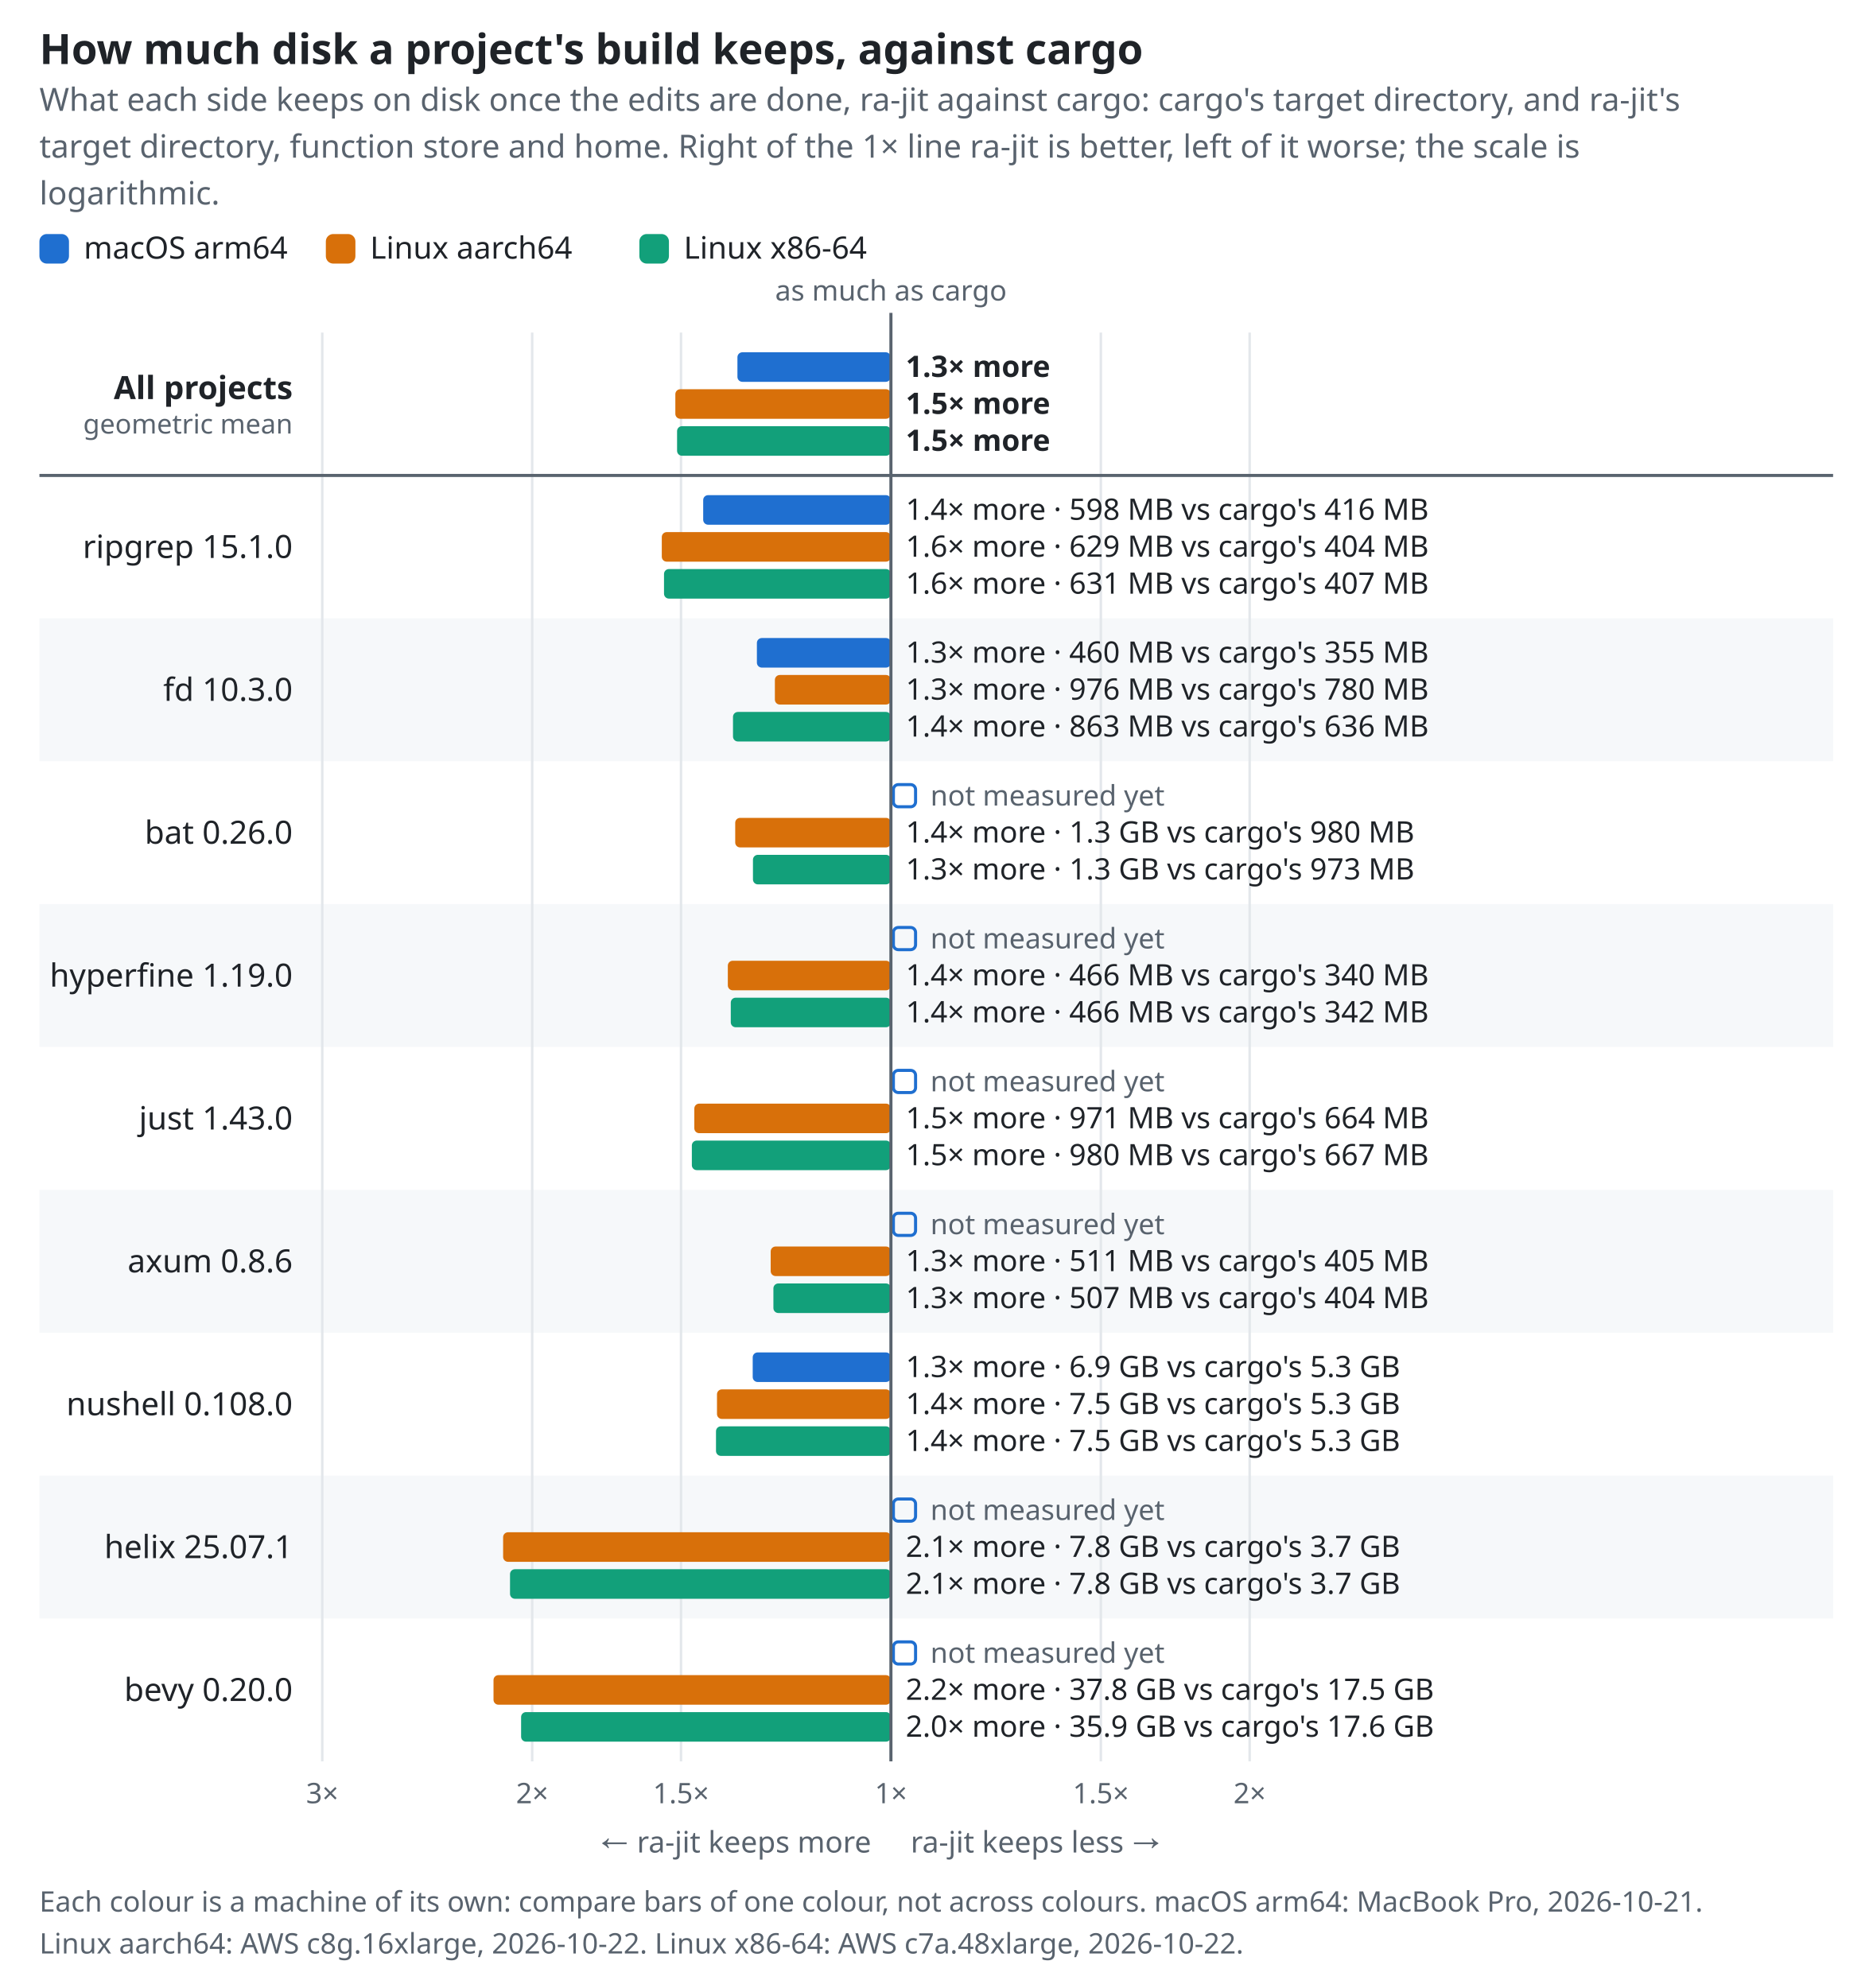
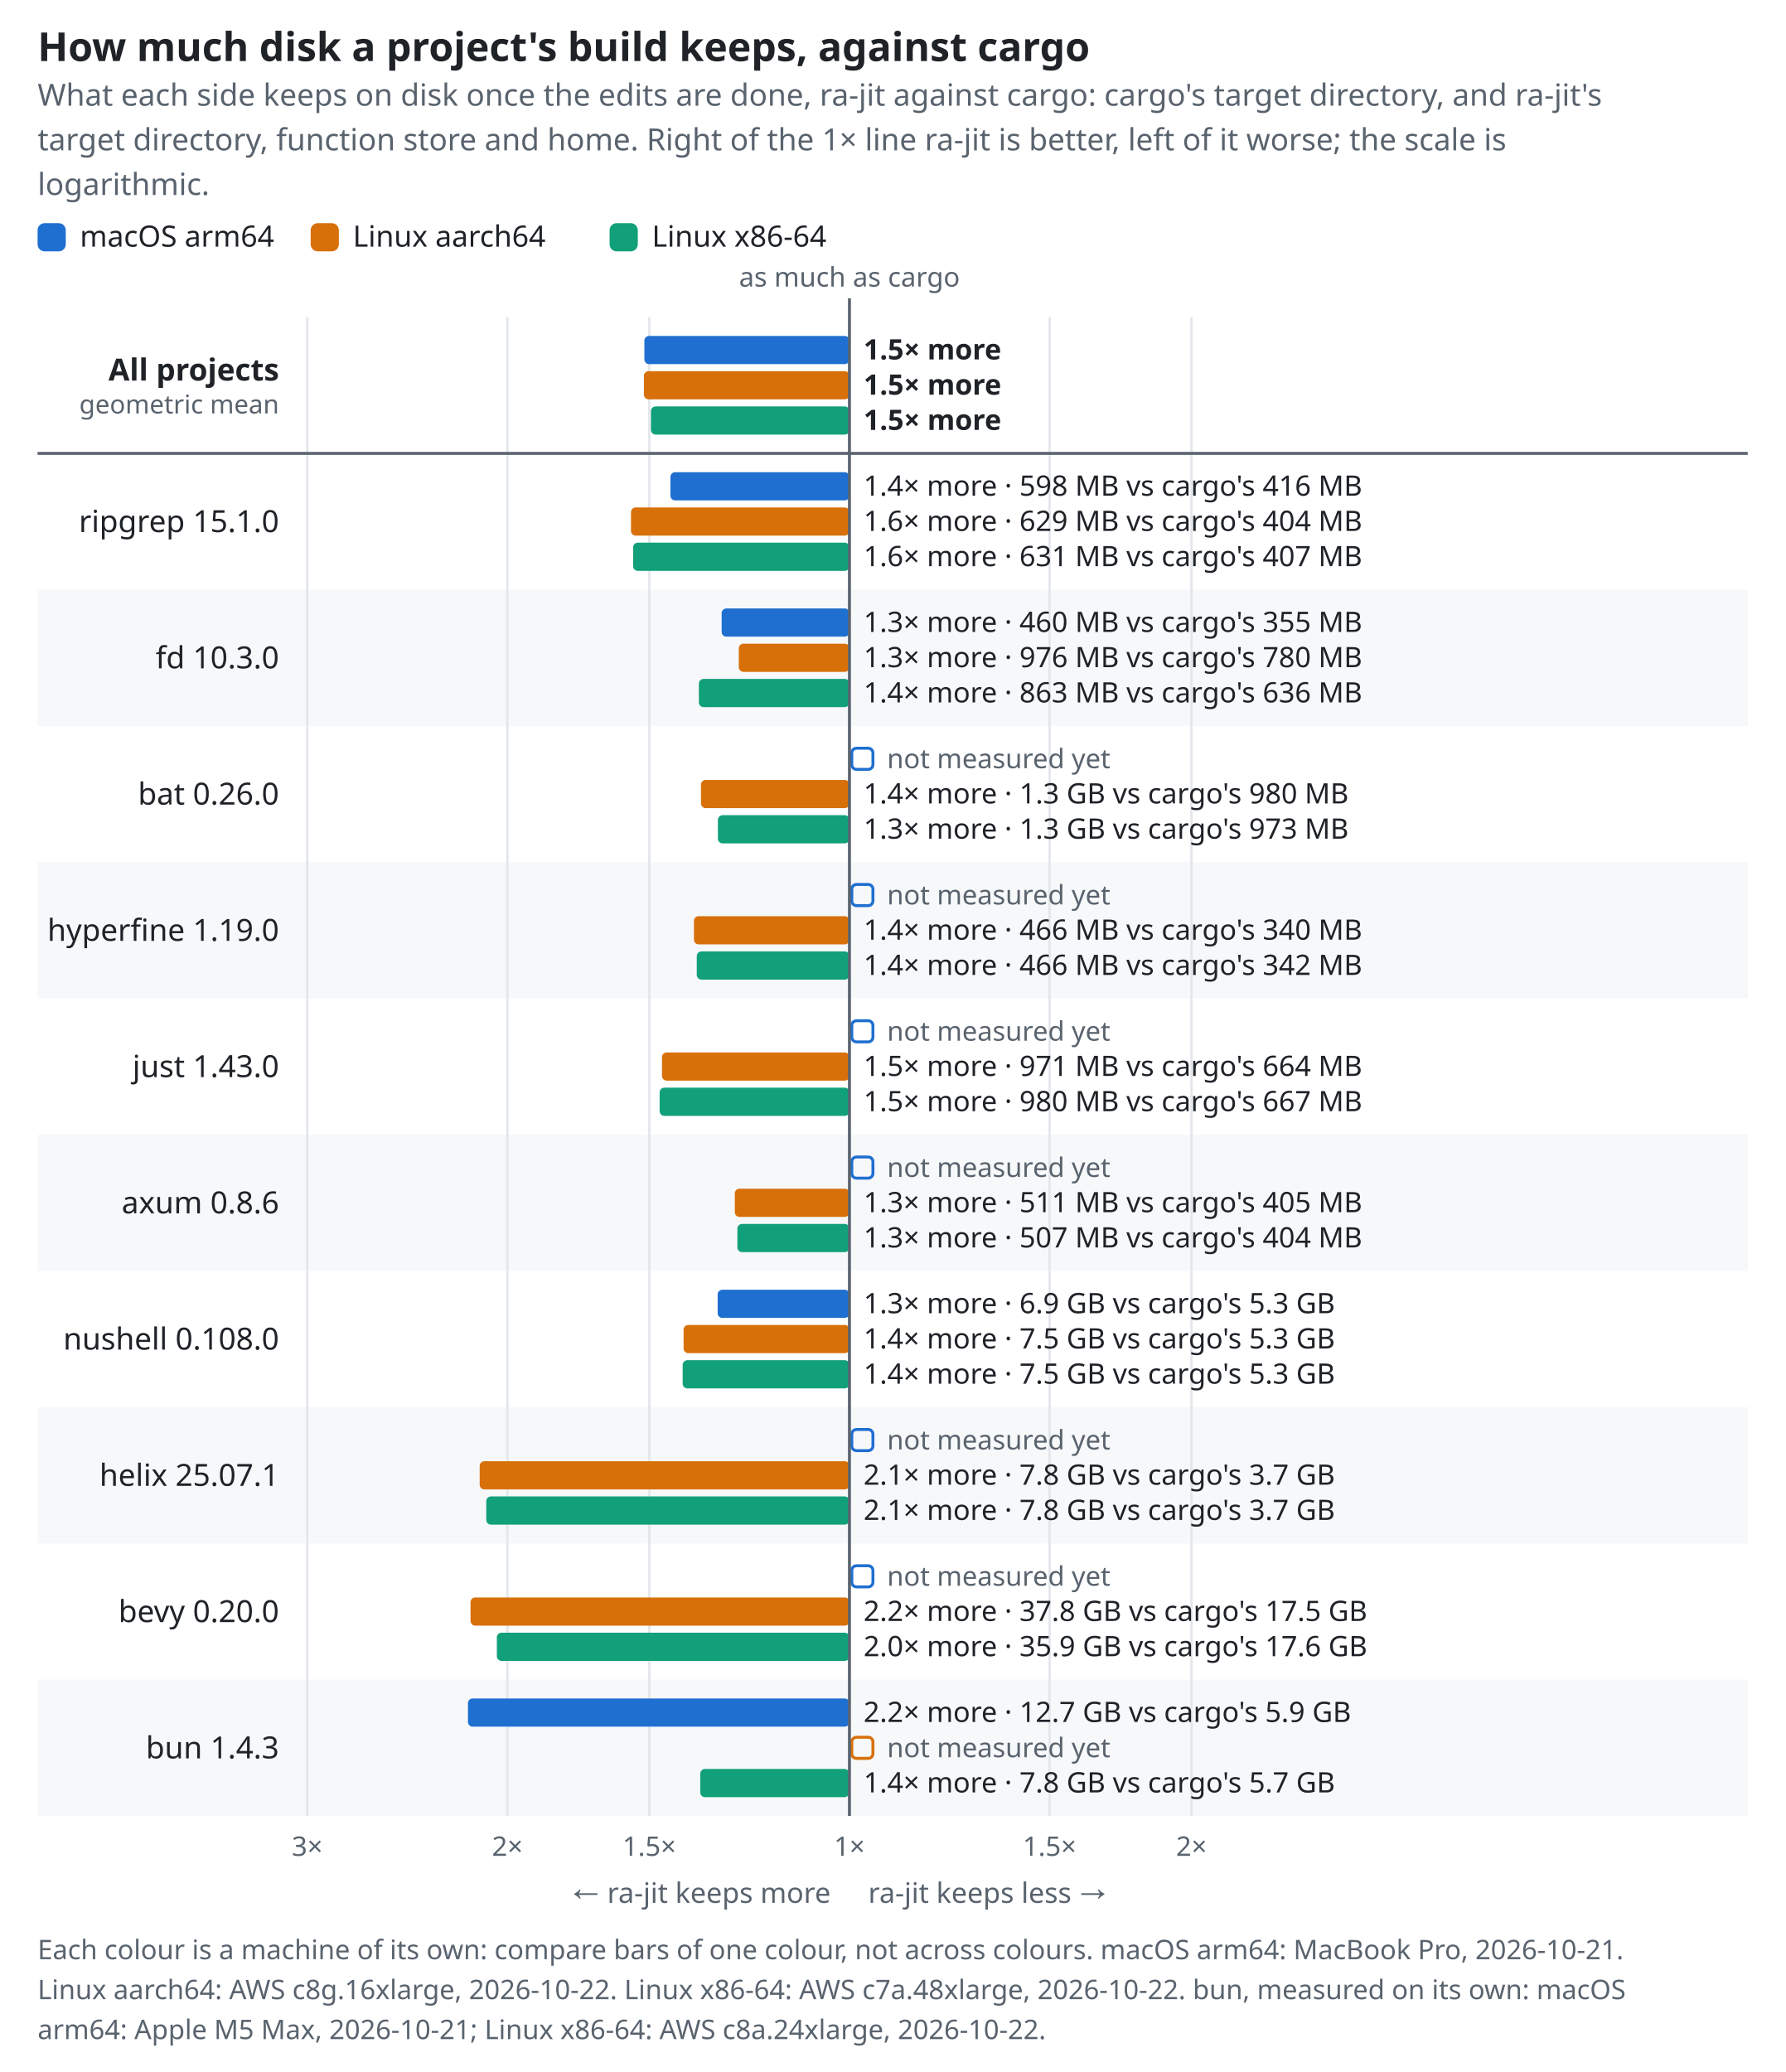
- <svg xmlns="http://www.w3.org/2000/svg" width="760" height="807" viewBox="0 0 760 807" role="img" aria-label="How much disk a project's build keeps, against cargo">
+ <svg xmlns="http://www.w3.org/2000/svg" width="760" height="882" viewBox="0 0 760 882" role="img" aria-label="How much disk a project's build keeps, against cargo">
  <style>text{font-family:-apple-system, BlinkMacSystemFont, 'Segoe UI', 'Noto Sans', Helvetica, Arial, sans-serif;fill:#1f2328}.d{fill:#59636e}.b{font-weight:600}.v{font-variant-numeric:tabular-nums}.g{stroke:#e3e7eb}.r{stroke:#59636e;stroke-width:1.25}.z{fill:#f6f8fa}.o{fill:none;stroke-width:1.25}.p0{fill:#1f6fd0}.w0{stroke:#1f6fd0}.p1{fill:#d8700a}.w1{stroke:#d8700a}.p2{fill:#12a07a}.w2{stroke:#12a07a}</style>
  <text x="16" y="26" font-size="17" class="b">How much disk a project's build keeps, against cargo</text>
  <text x="16" y="45" font-size="13" class="d">What each side keeps on disk once the edits are done, ra-jit against cargo: cargo's target directory, and ra-jit's</text>
  <text x="16" y="64" font-size="13" class="d">target directory, function store and home. Right of the 1× line ra-jit is better, left of it worse; the scale is</text>
  <text x="16" y="83" font-size="13" class="d">logarithmic.</text>
  <rect x="16" y="95" width="12" height="12" rx="3" class="p0" />
  <text x="34" y="105" font-size="12.5">macOS arm64</text>
  <rect x="132.25" y="95" width="12" height="12" rx="3" class="p1" />
  <text x="150.2" y="105" font-size="12.5">Linux aarch64</text>
  <rect x="259.5" y="95" width="12" height="12" rx="3" class="p2" />
  <text x="277.5" y="105" font-size="12.5">Linux x86-64</text>
+   <rect x="16" y="715" width="728" height="58" class="z" />
  <rect x="16" y="599" width="728" height="58" class="z" />
  <rect x="16" y="483" width="728" height="58" class="z" />
  <rect x="16" y="367" width="728" height="58" class="z" />
  <rect x="16" y="251" width="728" height="58" class="z" />
-   <line x1="130.8" y1="135" x2="130.8" y2="715" class="g" />
-   <line x1="216" y1="135" x2="216" y2="715" class="g" />
-   <line x1="276.4" y1="135" x2="276.4" y2="715" class="g" />
-   <line x1="361.6" y1="135" x2="361.6" y2="715" class="g" />
-   <line x1="446.8" y1="135" x2="446.8" y2="715" class="g" />
-   <line x1="507.2" y1="135" x2="507.2" y2="715" class="g" />
+   <line x1="130.8" y1="135" x2="130.8" y2="773" class="g" />
+   <line x1="216" y1="135" x2="216" y2="773" class="g" />
+   <line x1="276.4" y1="135" x2="276.4" y2="773" class="g" />
+   <line x1="361.6" y1="135" x2="361.6" y2="773" class="g" />
+   <line x1="446.8" y1="135" x2="446.8" y2="773" class="g" />
+   <line x1="507.2" y1="135" x2="507.2" y2="773" class="g" />
  <line x1="16" y1="193" x2="744" y2="193" class="r" />
-   <rect x="299.3" y="143" width="62.2" height="12" rx="2" class="p0" />
+   <rect x="274.3" y="143" width="87.3" height="12" rx="2" class="p0" />
  <rect x="274.1" y="158" width="87.5" height="12" rx="2" class="p1" />
-   <rect x="274.8" y="173" width="86.8" height="12" rx="2" class="p2" />
+   <rect x="277.1" y="173" width="84.5" height="12" rx="2" class="p2" />
  <rect x="285.4" y="201" width="76.2" height="12" rx="2" class="p0" />
  <rect x="268.6" y="216" width="93" height="12" rx="2" class="p1" />
  <rect x="269.5" y="231" width="92.1" height="12" rx="2" class="p2" />
  <rect x="307.2" y="259" width="54.4" height="12" rx="2" class="p0" />
  <rect x="314.5" y="274" width="47.1" height="12" rx="2" class="p1" />
  <rect x="297.5" y="289" width="64.1" height="12" rx="2" class="p2" />
  <rect x="362.6" y="318.5" width="9" height="9" rx="2" class="o w0" />
  <rect x="298.4" y="332" width="63.2" height="12" rx="2" class="p1" />
  <rect x="305.6" y="347" width="56" height="12" rx="2" class="p2" />
  <rect x="362.6" y="376.5" width="9" height="9" rx="2" class="o w0" />
  <rect x="295.4" y="390" width="66.2" height="12" rx="2" class="p1" />
  <rect x="296.6" y="405" width="65" height="12" rx="2" class="p2" />
  <rect x="362.6" y="434.5" width="9" height="9" rx="2" class="o w0" />
  <rect x="281.8" y="448" width="79.8" height="12" rx="2" class="p1" />
  <rect x="280.8" y="463" width="80.8" height="12" rx="2" class="p2" />
  <rect x="362.6" y="492.5" width="9" height="9" rx="2" class="o w0" />
  <rect x="312.8" y="506" width="48.8" height="12" rx="2" class="p1" />
  <rect x="313.9" y="521" width="47.7" height="12" rx="2" class="p2" />
  <rect x="305.5" y="549" width="56.1" height="12" rx="2" class="p0" />
  <rect x="291" y="564" width="70.6" height="12" rx="2" class="p1" />
  <rect x="290.6" y="579" width="71" height="12" rx="2" class="p2" />
  <rect x="362.6" y="608.5" width="9" height="9" rx="2" class="o w0" />
  <rect x="204.2" y="622" width="157.4" height="12" rx="2" class="p1" />
  <rect x="207" y="637" width="154.6" height="12" rx="2" class="p2" />
  <rect x="362.6" y="666.5" width="9" height="9" rx="2" class="o w0" />
  <rect x="200.3" y="680" width="161.3" height="12" rx="2" class="p1" />
  <rect x="211.5" y="695" width="150.1" height="12" rx="2" class="p2" />
-   <line x1="361.6" y1="127" x2="361.6" y2="715" class="r" />
-   <text x="130.8" y="732" font-size="11.5" text-anchor="middle" class="d v">3×</text>
-   <text x="216" y="732" font-size="11.5" text-anchor="middle" class="d v">2×</text>
-   <text x="276.4" y="732" font-size="11.5" text-anchor="middle" class="d v">1.5×</text>
-   <text x="361.6" y="732" font-size="11.5" text-anchor="middle" class="d v">1×</text>
-   <text x="446.8" y="732" font-size="11.5" text-anchor="middle" class="d v">1.5×</text>
-   <text x="507.2" y="732" font-size="11.5" text-anchor="middle" class="d v">2×</text>
+   <rect x="199.2" y="723" width="162.4" height="12" rx="2" class="p0" />
+   <rect x="362.6" y="739.5" width="9" height="9" rx="2" class="o w1" />
+   <rect x="298.1" y="753" width="63.4" height="12" rx="2" class="p2" />
+   <line x1="361.6" y1="127" x2="361.6" y2="773" class="r" />
+   <text x="130.8" y="790" font-size="11.5" text-anchor="middle" class="d v">3×</text>
+   <text x="216" y="790" font-size="11.5" text-anchor="middle" class="d v">2×</text>
+   <text x="276.4" y="790" font-size="11.5" text-anchor="middle" class="d v">1.5×</text>
+   <text x="361.6" y="790" font-size="11.5" text-anchor="middle" class="d v">1×</text>
+   <text x="446.8" y="790" font-size="11.5" text-anchor="middle" class="d v">1.5×</text>
+   <text x="507.2" y="790" font-size="11.5" text-anchor="middle" class="d v">2×</text>
  <text x="118.8" y="162" font-size="13" text-anchor="end" class="b">All projects</text>
  <text x="118.8" y="176" font-size="11" text-anchor="end" class="d">geometric mean</text>
-   <text x="367.6" y="153" font-size="12" class="v b">1.3× more</text>
+   <text x="367.6" y="153" font-size="12" class="v b">1.5× more</text>
  <text x="367.6" y="168" font-size="12" class="v b">1.5× more</text>
  <text x="367.6" y="183" font-size="12" class="v b">1.5× more</text>
  <text x="118.8" y="226.5" font-size="13" text-anchor="end">ripgrep 15.1.0</text>
  <text x="367.6" y="211" font-size="12" class="v">1.4× more · 598 MB vs cargo's 416 MB</text>
  <text x="367.6" y="226" font-size="12" class="v">1.6× more · 629 MB vs cargo's 404 MB</text>
  <text x="367.6" y="241" font-size="12" class="v">1.6× more · 631 MB vs cargo's 407 MB</text>
  <text x="118.8" y="284.5" font-size="13" text-anchor="end">fd 10.3.0</text>
  <text x="367.6" y="269" font-size="12" class="v">1.3× more · 460 MB vs cargo's 355 MB</text>
  <text x="367.6" y="284" font-size="12" class="v">1.3× more · 976 MB vs cargo's 780 MB</text>
  <text x="367.6" y="299" font-size="12" class="v">1.4× more · 863 MB vs cargo's 636 MB</text>
  <text x="118.8" y="342.5" font-size="13" text-anchor="end">bat 0.26.0</text>
  <text x="377.6" y="327" font-size="11.5" class="d">not measured yet</text>
  <text x="367.6" y="342" font-size="12" class="v">1.4× more · 1.3 GB vs cargo's 980 MB</text>
  <text x="367.6" y="357" font-size="12" class="v">1.3× more · 1.3 GB vs cargo's 973 MB</text>
  <text x="118.8" y="400.5" font-size="13" text-anchor="end">hyperfine 1.19.0</text>
  <text x="377.6" y="385" font-size="11.5" class="d">not measured yet</text>
  <text x="367.6" y="400" font-size="12" class="v">1.4× more · 466 MB vs cargo's 340 MB</text>
  <text x="367.6" y="415" font-size="12" class="v">1.4× more · 466 MB vs cargo's 342 MB</text>
  <text x="118.8" y="458.5" font-size="13" text-anchor="end">just 1.43.0</text>
  <text x="377.6" y="443" font-size="11.5" class="d">not measured yet</text>
  <text x="367.6" y="458" font-size="12" class="v">1.5× more · 971 MB vs cargo's 664 MB</text>
  <text x="367.6" y="473" font-size="12" class="v">1.5× more · 980 MB vs cargo's 667 MB</text>
  <text x="118.8" y="516.5" font-size="13" text-anchor="end">axum 0.8.6</text>
  <text x="377.6" y="501" font-size="11.5" class="d">not measured yet</text>
  <text x="367.6" y="516" font-size="12" class="v">1.3× more · 511 MB vs cargo's 405 MB</text>
  <text x="367.6" y="531" font-size="12" class="v">1.3× more · 507 MB vs cargo's 404 MB</text>
  <text x="118.8" y="574.5" font-size="13" text-anchor="end">nushell 0.108.0</text>
  <text x="367.6" y="559" font-size="12" class="v">1.3× more · 6.9 GB vs cargo's 5.3 GB</text>
  <text x="367.6" y="574" font-size="12" class="v">1.4× more · 7.5 GB vs cargo's 5.3 GB</text>
  <text x="367.6" y="589" font-size="12" class="v">1.4× more · 7.5 GB vs cargo's 5.3 GB</text>
  <text x="118.8" y="632.5" font-size="13" text-anchor="end">helix 25.07.1</text>
  <text x="377.6" y="617" font-size="11.5" class="d">not measured yet</text>
  <text x="367.6" y="632" font-size="12" class="v">2.1× more · 7.8 GB vs cargo's 3.7 GB</text>
  <text x="367.6" y="647" font-size="12" class="v">2.1× more · 7.8 GB vs cargo's 3.7 GB</text>
  <text x="118.8" y="690.5" font-size="13" text-anchor="end">bevy 0.20.0</text>
  <text x="377.6" y="675" font-size="11.5" class="d">not measured yet</text>
  <text x="367.6" y="690" font-size="12" class="v">2.2× more · 37.8 GB vs cargo's 17.5 GB</text>
  <text x="367.6" y="705" font-size="12" class="v">2.0× more · 35.9 GB vs cargo's 17.6 GB</text>
+   <text x="118.8" y="748.5" font-size="13" text-anchor="end">bun 1.4.3</text>
+   <text x="367.6" y="733" font-size="12" class="v">2.2× more · 12.7 GB vs cargo's 5.9 GB</text>
+   <text x="377.6" y="748" font-size="11.5" class="d">not measured yet</text>
+   <text x="367.6" y="763" font-size="12" class="v">1.4× more · 7.8 GB vs cargo's 5.7 GB</text>
  <text x="361.6" y="122" font-size="11.5" text-anchor="middle" class="d">as much as cargo</text>
-   <text x="353.6" y="752" font-size="12" text-anchor="end" class="d">← ra-jit keeps more</text>
-   <text x="369.6" y="752" font-size="12" class="d">ra-jit keeps less →</text>
-   <text x="16" y="776" font-size="11.5" class="d">Each colour is a machine of its own: compare bars of one colour, not across colours. macOS arm64: MacBook Pro, 2026-10-21.</text>
-   <text x="16" y="793" font-size="11.5" class="d">Linux aarch64: AWS c8g.16xlarge, 2026-10-22. Linux x86-64: AWS c7a.48xlarge, 2026-10-22.</text>
+   <text x="353.6" y="810" font-size="12" text-anchor="end" class="d">← ra-jit keeps more</text>
+   <text x="369.6" y="810" font-size="12" class="d">ra-jit keeps less →</text>
+   <text x="16" y="834" font-size="11.5" class="d">Each colour is a machine of its own: compare bars of one colour, not across colours. macOS arm64: MacBook Pro, 2026-10-21.</text>
+   <text x="16" y="851" font-size="11.5" class="d">Linux aarch64: AWS c8g.16xlarge, 2026-10-22. Linux x86-64: AWS c7a.48xlarge, 2026-10-22. bun, measured on its own: macOS</text>
+   <text x="16" y="868" font-size="11.5" class="d">arm64: Apple M5 Max, 2026-10-21; Linux x86-64: AWS c8a.24xlarge, 2026-10-22.</text>
</svg>
